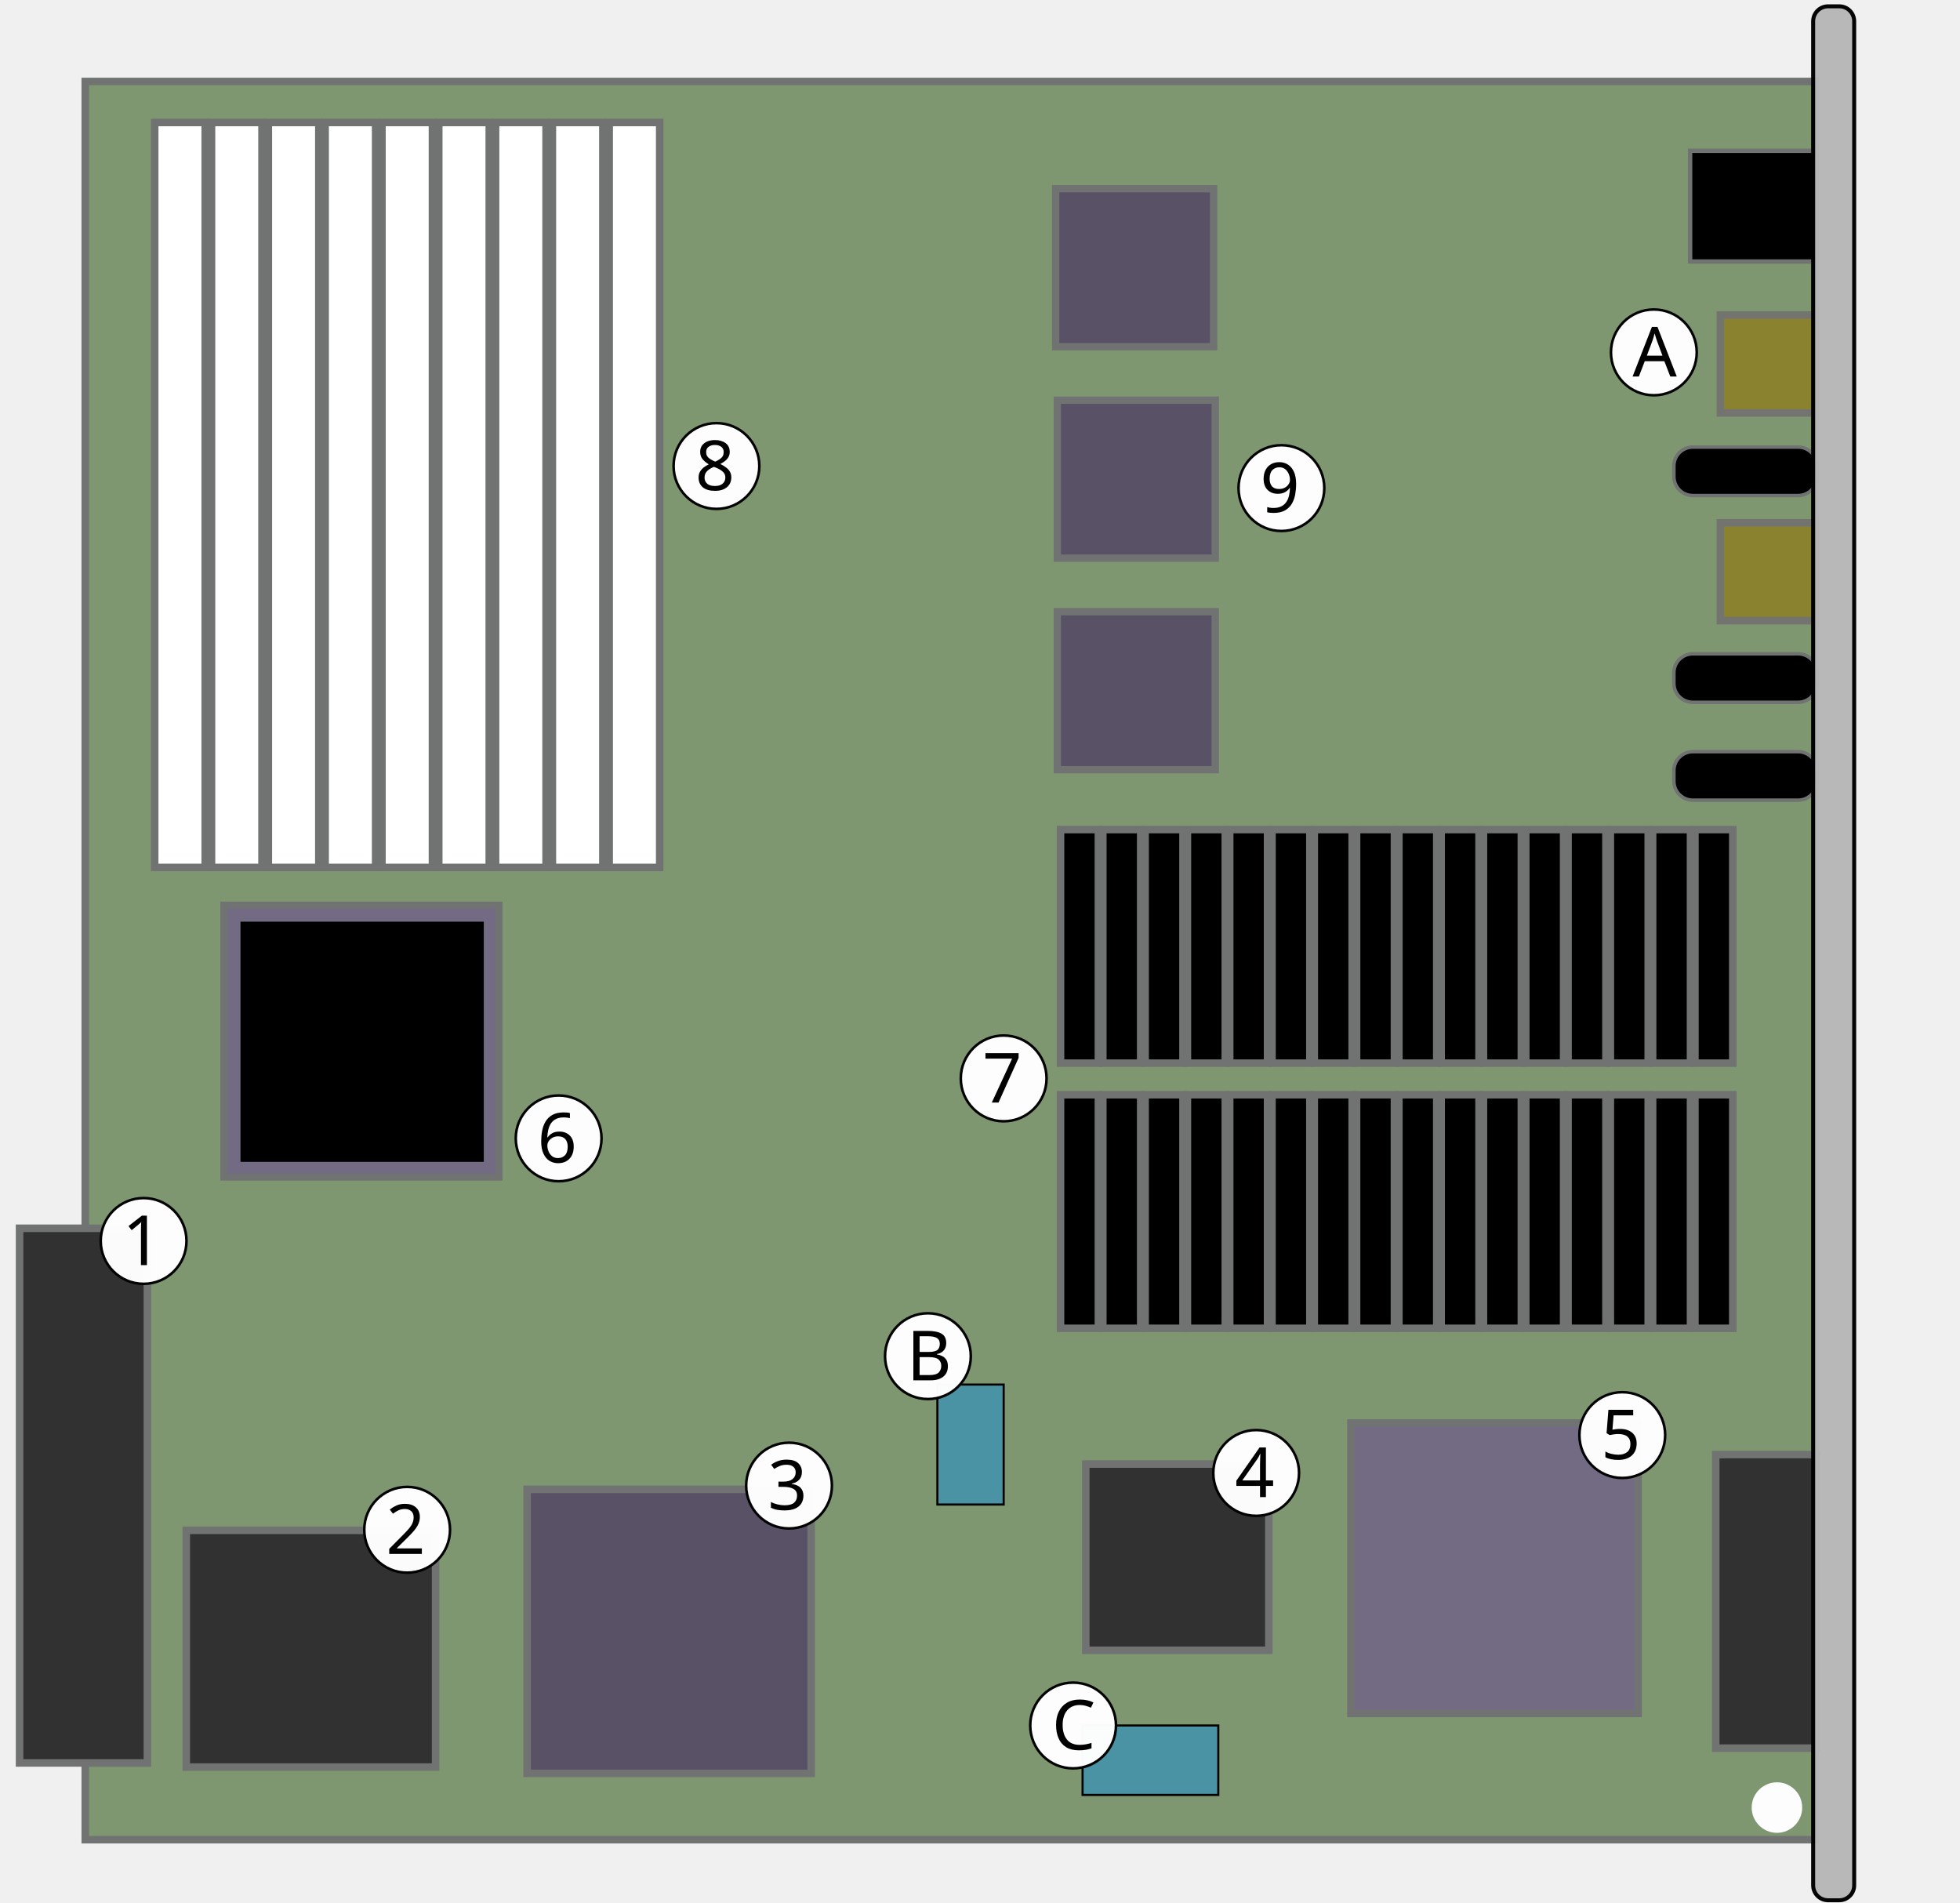
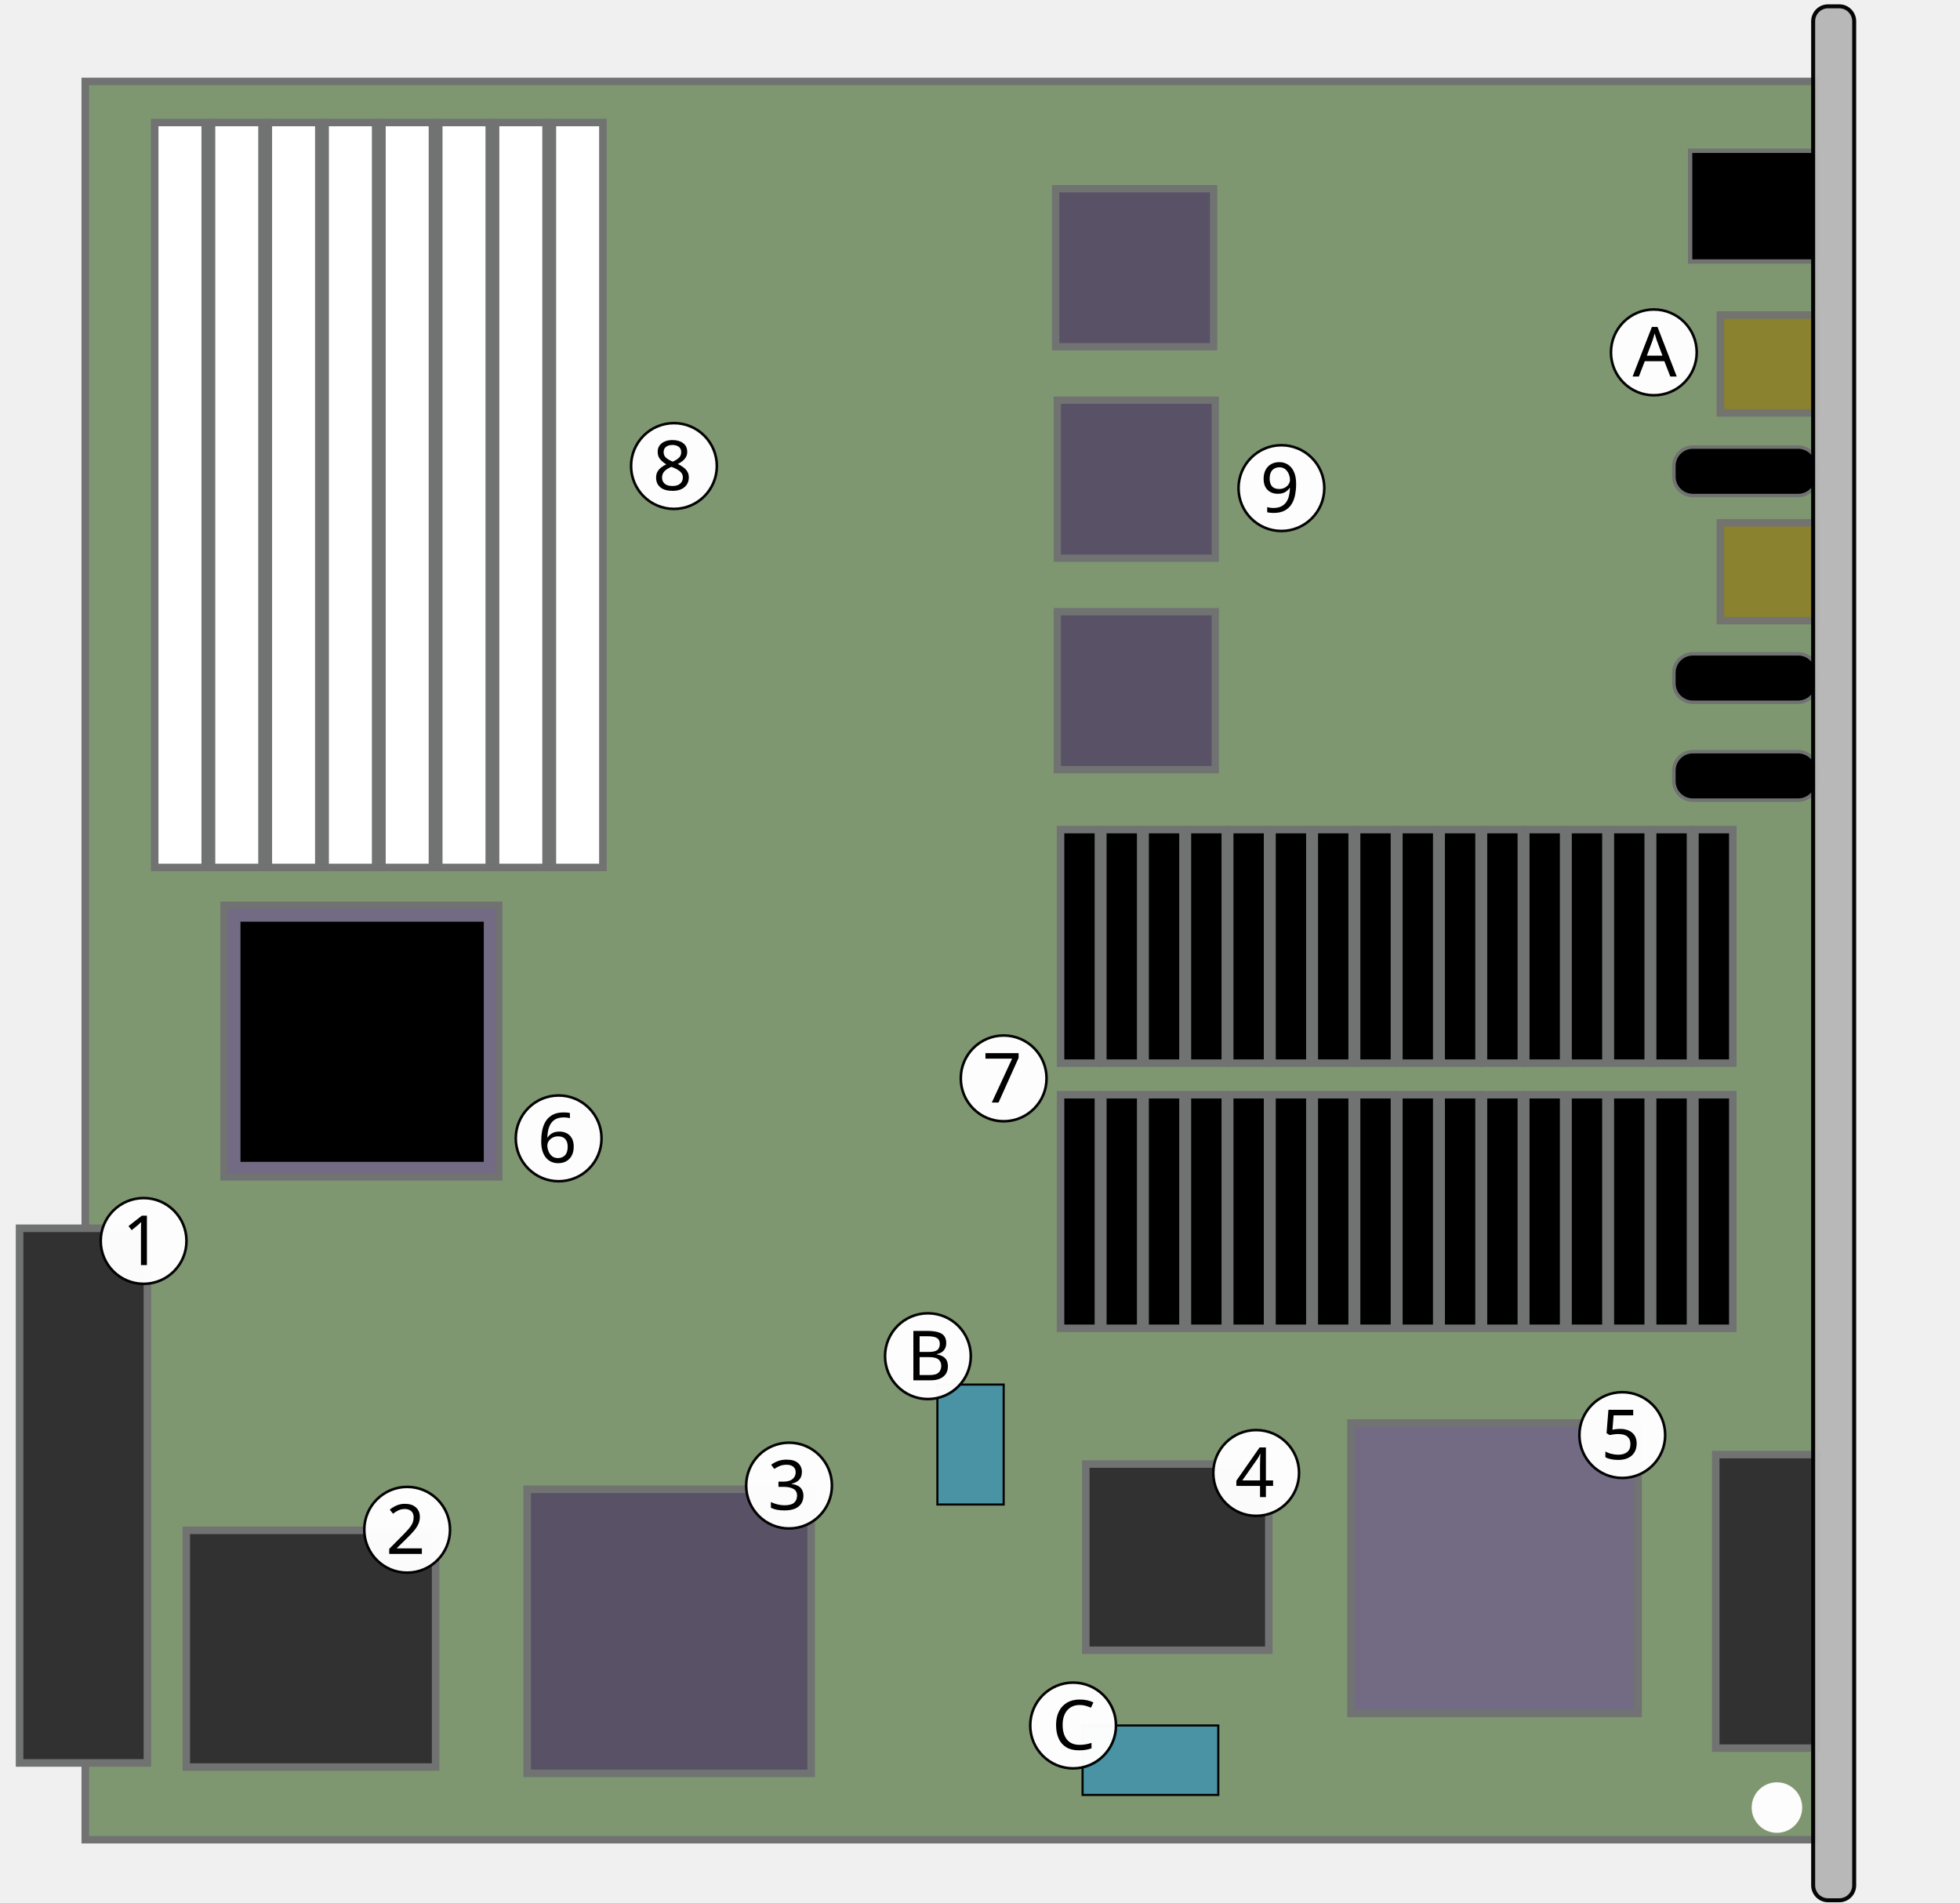
<svg xmlns="http://www.w3.org/2000/svg" width="260.316mm" height="252.616mm" viewBox="0 0 260.316 252.616" version="1.1" id="svg8">
  <defs id="defs2" />
  <g id="layer1" transform="translate(27.67268,5.992506)">
    <rect style="fill:#7f9771;fill-opacity:1;stroke:#707372;stroke-width:1;stroke-miterlimit:4;stroke-dasharray:none;stroke-opacity:1" id="rect1758" width="229.715" height="233.488" x="-16.348" y="4.826" ry="0" />
    <rect style="fill:none;fill-opacity:1;stroke:none;stroke-width:1.016;stroke-miterlimit:4;stroke-dasharray:none;stroke-opacity:1" id="rect881" width="260.316" height="250.256" x="-27.673" y="-5.993" />
    <rect style="fill:#ffffff;fill-opacity:1;stroke:#707372;stroke-width:1;stroke-miterlimit:4;stroke-dasharray:none;stroke-opacity:1" id="rect1760" width="6.707" height="98.928" x="-7.126" y="10.275" />
    <rect style="fill:#ffffff;fill-opacity:1;stroke:#707372;stroke-width:1;stroke-miterlimit:4;stroke-dasharray:none;stroke-opacity:1" id="rect1760-7" width="6.707" height="98.928" x="0.419" y="10.275" />
    <rect style="fill:#ffffff;fill-opacity:1;stroke:#707372;stroke-width:1;stroke-miterlimit:4;stroke-dasharray:none;stroke-opacity:1" id="rect1760-9" width="6.707" height="98.928" x="15.51" y="10.275" />
    <rect style="fill:#ffffff;fill-opacity:1;stroke:#707372;stroke-width:1;stroke-miterlimit:4;stroke-dasharray:none;stroke-opacity:1" id="rect1760-3" width="6.707" height="98.928" x="30.601" y="10.275" />
    <rect style="fill:#ffffff;fill-opacity:1;stroke:#707372;stroke-width:1;stroke-miterlimit:4;stroke-dasharray:none;stroke-opacity:1" id="rect1760-8" width="6.707" height="98.928" x="45.692" y="10.275" />
    <rect style="fill:#ffffff;fill-opacity:1;stroke:#707372;stroke-width:1;stroke-miterlimit:4;stroke-dasharray:none;stroke-opacity:1" id="rect1760-0" width="6.707" height="98.928" x="23.055" y="10.275" />
-     <rect style="fill:#ffffff;fill-opacity:1;stroke:#707372;stroke-width:1;stroke-miterlimit:4;stroke-dasharray:none;stroke-opacity:1" id="rect1760-2" width="6.707" height="98.928" x="53.237" y="10.275" />
    <rect style="fill:#ffffff;fill-opacity:1;stroke:#707372;stroke-width:1;stroke-miterlimit:4;stroke-dasharray:none;stroke-opacity:1" id="rect1760-4" width="6.707" height="98.928" x="7.965" y="10.275" />
    <rect style="fill:#ffffff;fill-opacity:1;stroke:#707372;stroke-width:1;stroke-miterlimit:4;stroke-dasharray:none;stroke-opacity:1" id="rect1760-83" width="6.707" height="98.928" x="38.146" y="10.275" />
    <rect style="fill:#736a84;fill-opacity:1;stroke:#707372;stroke-width:1;stroke-miterlimit:4;stroke-dasharray:none;stroke-opacity:1" id="rect5508" width="38.146" height="38.565" x="151.746" y="182.981" />
    <rect style="fill:#595266;fill-opacity:1;stroke:#707372;stroke-width:1;stroke-miterlimit:4;stroke-dasharray:none;stroke-opacity:1" id="rect5510" width="37.727" height="37.727" x="42.338" y="191.784" />
    <rect style="fill:#736a84;fill-opacity:1;stroke:#707372;stroke-width:0.932;stroke-miterlimit:4;stroke-dasharray:none;stroke-opacity:1" id="rect5512" width="36.538" height="36.118" x="2.062" y="114.2" />
    <rect style="fill:#313131;fill-opacity:1;stroke:#707372;stroke-width:1;stroke-miterlimit:4;stroke-dasharray:none;stroke-opacity:1" id="rect5514" width="33.116" height="31.439" x="-2.934" y="197.233" />
    <rect style="fill:#313131;fill-opacity:1;stroke:#707372;stroke-width:1.005;stroke-miterlimit:4;stroke-dasharray:none;stroke-opacity:1" id="rect5516" width="16.979" height="71.001" x="-25.074" y="157.121" />
    <rect style="fill:#313131;fill-opacity:1;stroke:#707372;stroke-width:1;stroke-miterlimit:4;stroke-dasharray:none;stroke-opacity:1" id="rect5518" width="24.313" height="24.732" x="116.534" y="188.43" />
    <rect style="fill:#313131;fill-opacity:1;stroke:#707372;stroke-width:1;stroke-miterlimit:4;stroke-dasharray:none;stroke-opacity:1" id="rect5520" width="13.414" height="38.985" x="200.2" y="187.173" />
    <g id="g5726">
      <rect y="104.173" x="113.181" height="31.02" width="5.03" id="rect5522" style="fill:#000000;fill-opacity:1;stroke:#707372;stroke-width:1;stroke-miterlimit:4;stroke-dasharray:none;stroke-opacity:1" />
      <rect y="104.173" x="118.798" height="31.02" width="5.03" id="rect5522-9" style="fill:#000000;fill-opacity:1;stroke:#707372;stroke-width:1;stroke-miterlimit:4;stroke-dasharray:none;stroke-opacity:1" />
      <rect y="104.173" x="124.415" height="31.02" width="5.03" id="rect5522-0" style="fill:#000000;fill-opacity:1;stroke:#707372;stroke-width:1;stroke-miterlimit:4;stroke-dasharray:none;stroke-opacity:1" />
      <rect y="104.173" x="130.032" height="31.02" width="5.03" id="rect5522-5" style="fill:#000000;fill-opacity:1;stroke:#707372;stroke-width:1;stroke-miterlimit:4;stroke-dasharray:none;stroke-opacity:1" />
      <rect y="104.173" x="141.267" height="31.02" width="5.03" id="rect5522-2" style="fill:#000000;fill-opacity:1;stroke:#707372;stroke-width:1;stroke-miterlimit:4;stroke-dasharray:none;stroke-opacity:1" />
      <rect y="104.173" x="135.649" height="31.02" width="5.03" id="rect5522-27" style="fill:#000000;fill-opacity:1;stroke:#707372;stroke-width:1;stroke-miterlimit:4;stroke-dasharray:none;stroke-opacity:1" />
      <rect y="104.173" x="152.501" height="31.02" width="5.03" id="rect5522-3" style="fill:#000000;fill-opacity:1;stroke:#707372;stroke-width:1;stroke-miterlimit:4;stroke-dasharray:none;stroke-opacity:1" />
      <rect y="104.173" x="163.735" height="31.02" width="5.03" id="rect5522-7" style="fill:#000000;fill-opacity:1;stroke:#707372;stroke-width:1;stroke-miterlimit:4;stroke-dasharray:none;stroke-opacity:1" />
      <rect y="104.173" x="146.884" height="31.02" width="5.03" id="rect5522-90" style="fill:#000000;fill-opacity:1;stroke:#707372;stroke-width:1;stroke-miterlimit:4;stroke-dasharray:none;stroke-opacity:1" />
      <rect y="104.173" x="158.118" height="31.02" width="5.03" id="rect5522-23" style="fill:#000000;fill-opacity:1;stroke:#707372;stroke-width:1;stroke-miterlimit:4;stroke-dasharray:none;stroke-opacity:1" />
      <rect y="104.173" x="169.352" height="31.02" width="5.03" id="rect5522-99" style="fill:#000000;fill-opacity:1;stroke:#707372;stroke-width:1;stroke-miterlimit:4;stroke-dasharray:none;stroke-opacity:1" />
      <rect y="104.173" x="174.969" height="31.02" width="5.03" id="rect5522-70" style="fill:#000000;fill-opacity:1;stroke:#707372;stroke-width:1;stroke-miterlimit:4;stroke-dasharray:none;stroke-opacity:1" />
      <rect y="104.173" x="180.586" height="31.02" width="5.03" id="rect5522-39" style="fill:#000000;fill-opacity:1;stroke:#707372;stroke-width:1;stroke-miterlimit:4;stroke-dasharray:none;stroke-opacity:1" />
      <rect y="104.173" x="186.204" height="31.02" width="5.03" id="rect5522-8" style="fill:#000000;fill-opacity:1;stroke:#707372;stroke-width:1;stroke-miterlimit:4;stroke-dasharray:none;stroke-opacity:1" />
      <rect y="104.173" x="191.821" height="31.02" width="5.03" id="rect5522-6" style="fill:#000000;fill-opacity:1;stroke:#707372;stroke-width:1;stroke-miterlimit:4;stroke-dasharray:none;stroke-opacity:1" />
      <rect y="104.173" x="197.438" height="31.02" width="5.03" id="rect5522-57" style="fill:#000000;fill-opacity:1;stroke:#707372;stroke-width:1;stroke-miterlimit:4;stroke-dasharray:none;stroke-opacity:1" />
    </g>
    <g id="g5708" transform="translate(-0.209549)">
      <rect y="139.385" x="113.39" height="31.02" width="5.03" id="rect5522-62" style="fill:#000000;fill-opacity:1;stroke:#707372;stroke-width:1;stroke-miterlimit:4;stroke-dasharray:none;stroke-opacity:1" />
      <rect y="139.385" x="119.008" height="31.02" width="5.03" id="rect5522-9-7" style="fill:#000000;fill-opacity:1;stroke:#707372;stroke-width:1;stroke-miterlimit:4;stroke-dasharray:none;stroke-opacity:1" />
      <rect y="139.385" x="124.625" height="31.02" width="5.03" id="rect5522-0-0" style="fill:#000000;fill-opacity:1;stroke:#707372;stroke-width:1;stroke-miterlimit:4;stroke-dasharray:none;stroke-opacity:1" />
      <rect y="139.385" x="130.242" height="31.02" width="5.03" id="rect5522-5-3" style="fill:#000000;fill-opacity:1;stroke:#707372;stroke-width:1;stroke-miterlimit:4;stroke-dasharray:none;stroke-opacity:1" />
      <rect y="139.385" x="141.476" height="31.02" width="5.03" id="rect5522-2-9" style="fill:#000000;fill-opacity:1;stroke:#707372;stroke-width:1;stroke-miterlimit:4;stroke-dasharray:none;stroke-opacity:1" />
      <rect y="139.385" x="135.859" height="31.02" width="5.03" id="rect5522-27-9" style="fill:#000000;fill-opacity:1;stroke:#707372;stroke-width:1;stroke-miterlimit:4;stroke-dasharray:none;stroke-opacity:1" />
      <rect y="139.385" x="152.71" height="31.02" width="5.03" id="rect5522-3-9" style="fill:#000000;fill-opacity:1;stroke:#707372;stroke-width:1;stroke-miterlimit:4;stroke-dasharray:none;stroke-opacity:1" />
      <rect y="139.385" x="163.945" height="31.02" width="5.03" id="rect5522-7-1" style="fill:#000000;fill-opacity:1;stroke:#707372;stroke-width:1;stroke-miterlimit:4;stroke-dasharray:none;stroke-opacity:1" />
      <rect y="139.385" x="147.093" height="31.02" width="5.03" id="rect5522-90-7" style="fill:#000000;fill-opacity:1;stroke:#707372;stroke-width:1;stroke-miterlimit:4;stroke-dasharray:none;stroke-opacity:1" />
      <rect y="139.385" x="158.327" height="31.02" width="5.03" id="rect5522-23-2" style="fill:#000000;fill-opacity:1;stroke:#707372;stroke-width:1;stroke-miterlimit:4;stroke-dasharray:none;stroke-opacity:1" />
      <rect y="139.385" x="169.562" height="31.02" width="5.03" id="rect5522-99-3" style="fill:#000000;fill-opacity:1;stroke:#707372;stroke-width:1;stroke-miterlimit:4;stroke-dasharray:none;stroke-opacity:1" />
      <rect y="139.385" x="175.179" height="31.02" width="5.03" id="rect5522-70-6" style="fill:#000000;fill-opacity:1;stroke:#707372;stroke-width:1;stroke-miterlimit:4;stroke-dasharray:none;stroke-opacity:1" />
      <rect y="139.385" x="180.796" height="31.02" width="5.03" id="rect5522-39-5" style="fill:#000000;fill-opacity:1;stroke:#707372;stroke-width:1;stroke-miterlimit:4;stroke-dasharray:none;stroke-opacity:1" />
      <rect y="139.385" x="186.413" height="31.02" width="5.03" id="rect5522-8-5" style="fill:#000000;fill-opacity:1;stroke:#707372;stroke-width:1;stroke-miterlimit:4;stroke-dasharray:none;stroke-opacity:1" />
      <rect y="139.385" x="192.03" height="31.02" width="5.03" id="rect5522-6-8" style="fill:#000000;fill-opacity:1;stroke:#707372;stroke-width:1;stroke-miterlimit:4;stroke-dasharray:none;stroke-opacity:1" />
      <rect y="139.385" x="197.647" height="31.02" width="5.03" id="rect5522-57-1" style="fill:#000000;fill-opacity:1;stroke:#707372;stroke-width:1;stroke-miterlimit:4;stroke-dasharray:none;stroke-opacity:1" />
    </g>
    <rect style="fill:#000000;fill-opacity:1;stroke:none;stroke-width:1.186;stroke-miterlimit:4;stroke-dasharray:none;stroke-opacity:1" id="rect5730" width="32.312" height="31.892" x="4.268" y="116.406" />
    <rect style="fill:#595266;fill-opacity:1;stroke:#707372;stroke-width:0.974;stroke-miterlimit:4;stroke-dasharray:none;stroke-opacity:1" id="rect5732" width="20.985" height="20.985" x="112.529" y="19.065" />
    <rect style="fill:#595266;fill-opacity:1;stroke:#707372;stroke-width:0.974;stroke-miterlimit:4;stroke-dasharray:none;stroke-opacity:1" id="rect5732-4" width="20.985" height="20.985" x="112.749" y="47.151" />
    <rect style="fill:#595266;fill-opacity:1;stroke:#707372;stroke-width:0.974;stroke-miterlimit:4;stroke-dasharray:none;stroke-opacity:1" id="rect5732-7" width="20.985" height="20.985" x="112.749" y="75.236" />
    <rect style="fill:#000000;fill-opacity:1;stroke:#707372;stroke-width:0.581;stroke-miterlimit:4;stroke-dasharray:none;stroke-opacity:1" id="rect5730-1" width="16.802" height="14.706" x="196.798" y="14.031" />
    <rect style="fill:#000000;fill-opacity:1;stroke:#707372;stroke-width:0.462;stroke-miterlimit:4;stroke-dasharray:none;stroke-opacity:1" id="rect5730-3" width="19.016" height="6.44" x="194.643" y="53.375" ry="2.515" />
    <rect style="fill:#8a822e;fill-opacity:1;stroke:#737370;stroke-width:1;stroke-miterlimit:4;stroke-dasharray:none;stroke-opacity:1" id="rect5778" width="12.576" height="12.995" x="200.815" y="35.846" />
    <rect style="fill:#8a822e;fill-opacity:1;stroke:#737370;stroke-width:1;stroke-miterlimit:4;stroke-dasharray:none;stroke-opacity:1" id="rect5778-8" width="12.576" height="12.995" x="200.815" y="63.436" />
    <rect style="fill:#000000;fill-opacity:1;stroke:#707372;stroke-width:0.462;stroke-miterlimit:4;stroke-dasharray:none;stroke-opacity:1" id="rect5730-3-4" width="19.016" height="6.44" x="194.643" y="80.832" ry="2.515" />
    <rect style="fill:#000000;fill-opacity:1;stroke:#707372;stroke-width:0.462;stroke-miterlimit:4;stroke-dasharray:none;stroke-opacity:1" id="rect5730-3-8" width="19.016" height="6.44" x="194.643" y="93.827" ry="2.515" />
    <rect style="opacity:0.98;fill:#b7b7b7;fill-opacity:1;stroke:#000000;stroke-width:0.529;stroke-miterlimit:4;stroke-dasharray:none;stroke-dashoffset:0;stroke-opacity:1" id="rect21128" width="5.449" height="251.513" x="213.141" y="-5.154" ry="1.981" />
    <rect style="opacity:0.98;fill:none;fill-opacity:1;stroke:none;stroke-width:0.744;stroke-miterlimit:4;stroke-dasharray:none;stroke-dashoffset:0;stroke-opacity:1" id="rect21130" width="4.192" height="220.493" x="220.487" y="10.356" />
    <g id="g20049" transform="matrix(0.1837667,0,0,0.1837667,100.412,92.94974)">
      <circle r="30.995" cy="358.355" cx="-593.207" id="path20040" style="opacity:0.98;fill:#ffffff;fill-opacity:1;stroke:#000000;stroke-width:1.875;stroke-miterlimit:4;stroke-dasharray:none;stroke-dashoffset:0;stroke-opacity:1" />
      <text id="text20044" y="375.801" x="-608.57" style="font-style:normal;font-weight:normal;font-size:7.5px;line-height:1.25;font-family:sans-serif;letter-spacing:0px;word-spacing:0px;fill:#000000;fill-opacity:1;stroke:none;stroke-width:0.938" xml:space="preserve">
        <tspan style="font-size:50px;stroke-width:0.938" y="375.801" x="-608.57" id="tspan20042">1</tspan>
      </text>
    </g>
    <g id="g20049-4" transform="matrix(0.1837667,0,0,0.1837667,135.4143,131.3055)">
      <circle r="30.995" cy="358.355" cx="-593.207" id="path20040-3" style="opacity:0.98;fill:#ffffff;fill-opacity:1;stroke:#000000;stroke-width:1.875;stroke-miterlimit:4;stroke-dasharray:none;stroke-dashoffset:0;stroke-opacity:1" />
      <text id="text20044-6" y="375.801" x="-608.57" style="font-style:normal;font-weight:normal;font-size:7.5px;line-height:1.25;font-family:sans-serif;letter-spacing:0px;word-spacing:0px;fill:#000000;fill-opacity:1;stroke:none;stroke-width:0.938" xml:space="preserve">
        <tspan style="font-size:50px;stroke-width:0.938" y="375.801" x="-608.57" id="tspan20042-5">2</tspan>
      </text>
    </g>
    <g id="g20049-9" transform="matrix(0.1837667,0,0,0.1837667,186.1361,125.4369)">
      <circle r="30.995" cy="358.355" cx="-593.207" id="path20040-5" style="opacity:0.98;fill:#ffffff;fill-opacity:1;stroke:#000000;stroke-width:1.875;stroke-miterlimit:4;stroke-dasharray:none;stroke-dashoffset:0;stroke-opacity:1" />
      <text id="text20044-4" y="375.801" x="-608.57" style="font-style:normal;font-weight:normal;font-size:7.5px;line-height:1.25;font-family:sans-serif;letter-spacing:0px;word-spacing:0px;fill:#000000;fill-opacity:1;stroke:none;stroke-width:0.938" xml:space="preserve">
        <tspan style="font-size:50px;stroke-width:0.938" y="375.801" x="-608.57" id="tspan20042-9">3</tspan>
      </text>
    </g>
    <g id="g20049-1" transform="matrix(0.1837667,0,0,0.1837667,248.176,123.7601)">
      <circle r="30.995" cy="358.355" cx="-593.207" id="path20040-7" style="opacity:0.98;fill:#ffffff;fill-opacity:1;stroke:#000000;stroke-width:1.875;stroke-miterlimit:4;stroke-dasharray:none;stroke-dashoffset:0;stroke-opacity:1" />
      <text id="text20044-5" y="375.801" x="-608.57" style="font-style:normal;font-weight:normal;font-size:7.5px;line-height:1.25;font-family:sans-serif;letter-spacing:0px;word-spacing:0px;fill:#000000;fill-opacity:1;stroke:none;stroke-width:0.938" xml:space="preserve">
        <tspan style="font-size:50px;stroke-width:0.938" y="375.801" x="-608.57" id="tspan20042-54">4</tspan>
      </text>
    </g>
    <g id="g20049-18" transform="matrix(0.1837667,0,0,0.1837667,296.8019,118.7298)">
      <circle r="30.995" cy="358.355" cx="-593.207" id="path20040-8" style="opacity:0.98;fill:#ffffff;fill-opacity:1;stroke:#000000;stroke-width:1.875;stroke-miterlimit:4;stroke-dasharray:none;stroke-dashoffset:0;stroke-opacity:1" />
      <text id="text20044-3" y="375.801" x="-608.57" style="font-style:normal;font-weight:normal;font-size:7.5px;line-height:1.25;font-family:sans-serif;letter-spacing:0px;word-spacing:0px;fill:#000000;fill-opacity:1;stroke:none;stroke-width:0.938" xml:space="preserve">
        <tspan style="font-size:50px;stroke-width:0.938" y="375.801" x="-608.57" id="tspan20042-52">5</tspan>
      </text>
    </g>
    <g id="g20049-2" transform="matrix(0.1837667,0,0,0.1837667,214.6409,71.36154)">
      <circle r="30.995" cy="358.355" cx="-593.207" id="path20040-6" style="opacity:0.98;fill:#ffffff;fill-opacity:1;stroke:#000000;stroke-width:1.875;stroke-miterlimit:4;stroke-dasharray:none;stroke-dashoffset:0;stroke-opacity:1" />
      <text id="text20044-67" y="375.801" x="-608.57" style="font-style:normal;font-weight:normal;font-size:7.5px;line-height:1.25;font-family:sans-serif;letter-spacing:0px;word-spacing:0px;fill:#000000;fill-opacity:1;stroke:none;stroke-width:0.938" xml:space="preserve">
        <tspan style="font-size:50px;stroke-width:0.938" y="375.801" x="-608.57" id="tspan20042-8">7</tspan>
      </text>
    </g>
    <g id="g20049-41" transform="matrix(0.1837667,0,0,0.1837667,155.5353,79.32612)">
      <circle r="30.995" cy="358.355" cx="-593.207" id="path20040-71" style="opacity:0.98;fill:#ffffff;fill-opacity:1;stroke:#000000;stroke-width:1.875;stroke-miterlimit:4;stroke-dasharray:none;stroke-dashoffset:0;stroke-opacity:1" />
      <text id="text20044-8" y="375.801" x="-608.57" style="font-style:normal;font-weight:normal;font-size:7.5px;line-height:1.25;font-family:sans-serif;letter-spacing:0px;word-spacing:0px;fill:#000000;fill-opacity:1;stroke:none;stroke-width:0.938" xml:space="preserve">
        <tspan style="font-size:50px;stroke-width:0.938" y="375.801" x="-608.57" id="tspan20042-7">6</tspan>
      </text>
    </g>
-     <g id="g20049-8" transform="matrix(0.1837667,0,0,0.1837667,176.4948,-9.961041)">
+     <g id="g20049-8" transform="matrix(0.1837667,0,0,0.1837667,170.8503,-9.961041)">
      <circle r="30.995" cy="358.355" cx="-593.207" id="path20040-77" style="opacity:0.98;fill:#ffffff;fill-opacity:1;stroke:#000000;stroke-width:1.875;stroke-miterlimit:4;stroke-dasharray:none;stroke-dashoffset:0;stroke-opacity:1" />
      <text id="text20044-44" y="375.801" x="-608.57" style="font-style:normal;font-weight:normal;font-size:7.5px;line-height:1.25;font-family:sans-serif;letter-spacing:0px;word-spacing:0px;fill:#000000;fill-opacity:1;stroke:none;stroke-width:0.938" xml:space="preserve">
        <tspan style="font-size:50px;stroke-width:0.938" y="375.801" x="-608.57" id="tspan20042-91">8</tspan>
      </text>
    </g>
    <g id="g20049-5" transform="matrix(0.1837667,0,0,0.1837667,251.5295,-7.026721)">
      <circle r="30.995" cy="358.355" cx="-593.207" id="path20040-55" style="opacity:0.98;fill:#ffffff;fill-opacity:1;stroke:#000000;stroke-width:1.875;stroke-miterlimit:4;stroke-dasharray:none;stroke-dashoffset:0;stroke-opacity:1" />
      <text id="text20044-82" y="375.801" x="-608.57" style="font-style:normal;font-weight:normal;font-size:7.5px;line-height:1.25;font-family:sans-serif;letter-spacing:0px;word-spacing:0px;fill:#000000;fill-opacity:1;stroke:none;stroke-width:0.938" xml:space="preserve">
        <tspan style="font-size:50px;stroke-width:0.938" y="375.801" x="-608.57" id="tspan20042-98">9</tspan>
      </text>
    </g>
    <g id="g20049-20" transform="matrix(0.1837667,0,0,0.1837667,300.9938,-25.05183)">
      <circle r="30.995" cy="358.355" cx="-593.207" id="path20040-74" style="opacity:0.98;fill:#ffffff;fill-opacity:1;stroke:#000000;stroke-width:1.875;stroke-miterlimit:4;stroke-dasharray:none;stroke-dashoffset:0;stroke-opacity:1" />
      <text id="text20044-85" y="375.801" x="-608.57" style="font-style:normal;font-weight:normal;font-size:7.5px;line-height:1.25;font-family:sans-serif;letter-spacing:0px;word-spacing:0px;fill:#000000;fill-opacity:1;stroke:none;stroke-width:0.938" xml:space="preserve">
        <tspan style="font-size:50px;stroke-width:0.938" y="375.801" x="-608.57" id="tspan20042-83">A</tspan>
      </text>
    </g>
    <rect style="opacity:0.98;fill:#4993a5;fill-opacity:1;stroke:#000000;stroke-width:0.282;stroke-miterlimit:4;stroke-dasharray:none;stroke-dashoffset:0;stroke-opacity:1" id="rect994" width="8.803" height="15.929" x="96.826" y="177.877" />
    <rect style="opacity:0.98;fill:#4993a5;fill-opacity:1;stroke:#000000;stroke-width:0.282;stroke-miterlimit:4;stroke-dasharray:none;stroke-dashoffset:0;stroke-opacity:1" id="rect996" width="18.025" height="9.222" x="116.109" y="223.149" />
    <circle style="opacity:0.98;fill:#ffffff;fill-opacity:1;stroke:none;stroke-width:0.282;stroke-miterlimit:4;stroke-dasharray:none;stroke-dashoffset:0;stroke-opacity:1" id="path998" cx="208.33" cy="234.048" r="3.354" />
    <g id="g20049-7" transform="matrix(0.1837667,0,0,0.1837667,204.5804,108.2501)">
      <circle r="30.995" cy="358.355" cx="-593.207" id="path20040-9" style="opacity:0.98;fill:#ffffff;fill-opacity:1;stroke:#000000;stroke-width:1.875;stroke-miterlimit:4;stroke-dasharray:none;stroke-dashoffset:0;stroke-opacity:1" />
      <text id="text20044-38" y="375.801" x="-608.57" style="font-style:normal;font-weight:normal;font-size:7.5px;line-height:1.25;font-family:sans-serif;letter-spacing:0px;word-spacing:0px;fill:#000000;fill-opacity:1;stroke:none;stroke-width:0.938" xml:space="preserve">
        <tspan style="font-size:50px;stroke-width:0.938" y="375.801" x="-608.57" id="tspan20042-0">B</tspan>
      </text>
    </g>
    <g id="g20049-24" transform="matrix(0.1837667,0,0,0.1837667,223.8631,157.2952)">
      <circle r="30.995" cy="358.355" cx="-593.207" id="path20040-83" style="opacity:0.98;fill:#ffffff;fill-opacity:1;stroke:#000000;stroke-width:1.875;stroke-miterlimit:4;stroke-dasharray:none;stroke-dashoffset:0;stroke-opacity:1" />
      <text id="text20044-9" y="375.801" x="-608.57" style="font-style:normal;font-weight:normal;font-size:7.5px;line-height:1.25;font-family:sans-serif;letter-spacing:0px;word-spacing:0px;fill:#000000;fill-opacity:1;stroke:none;stroke-width:0.938" xml:space="preserve">
        <tspan style="font-size:50px;stroke-width:0.938" y="375.801" x="-608.57" id="tspan20042-05">C</tspan>
      </text>
    </g>
  </g>
</svg>
